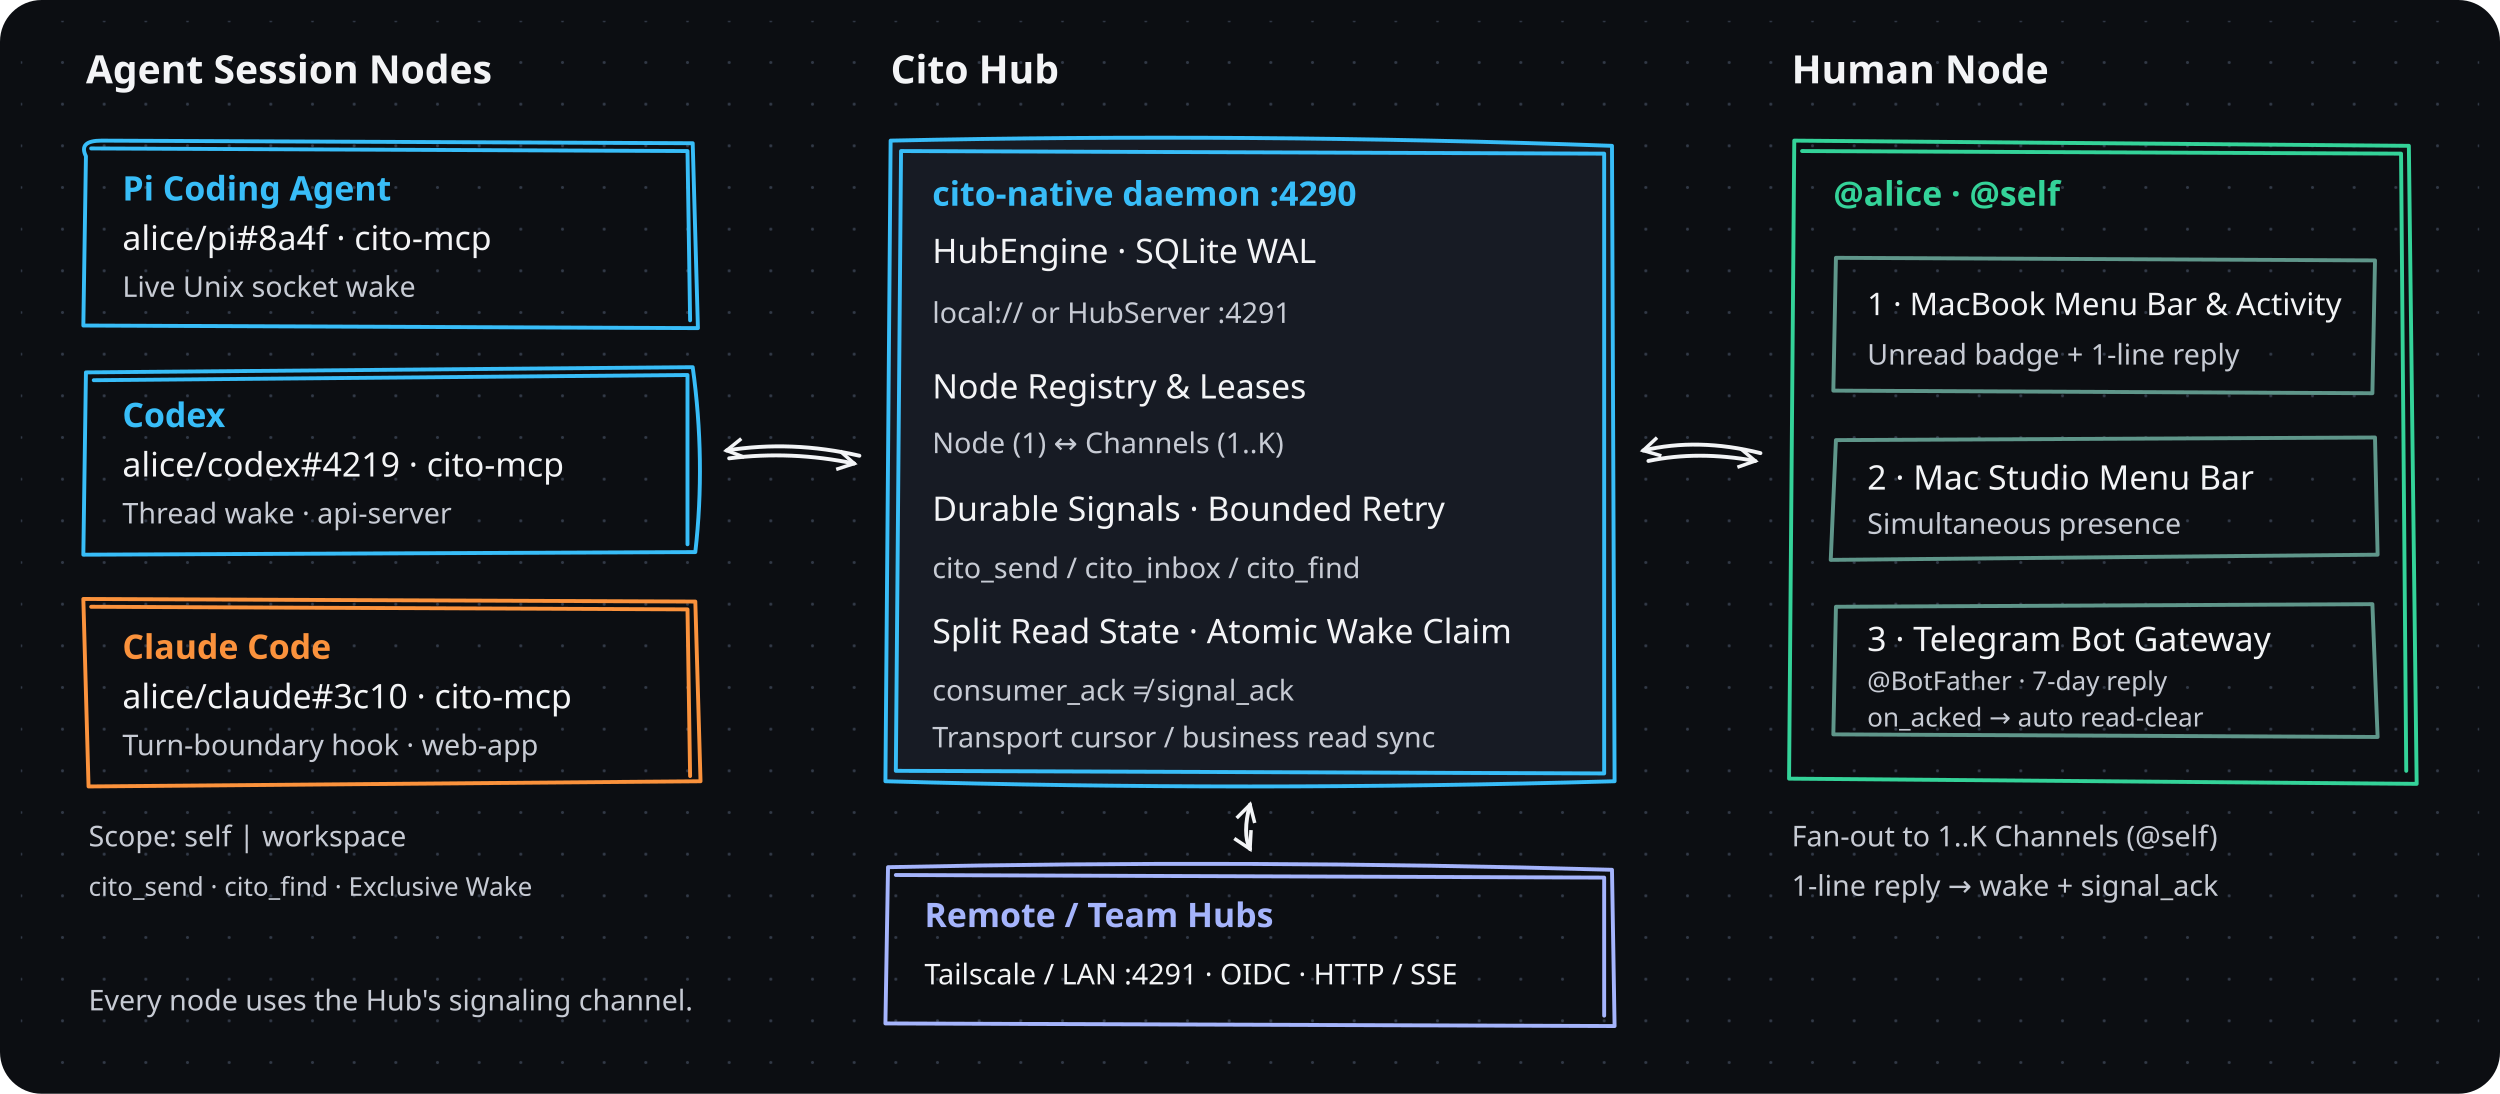
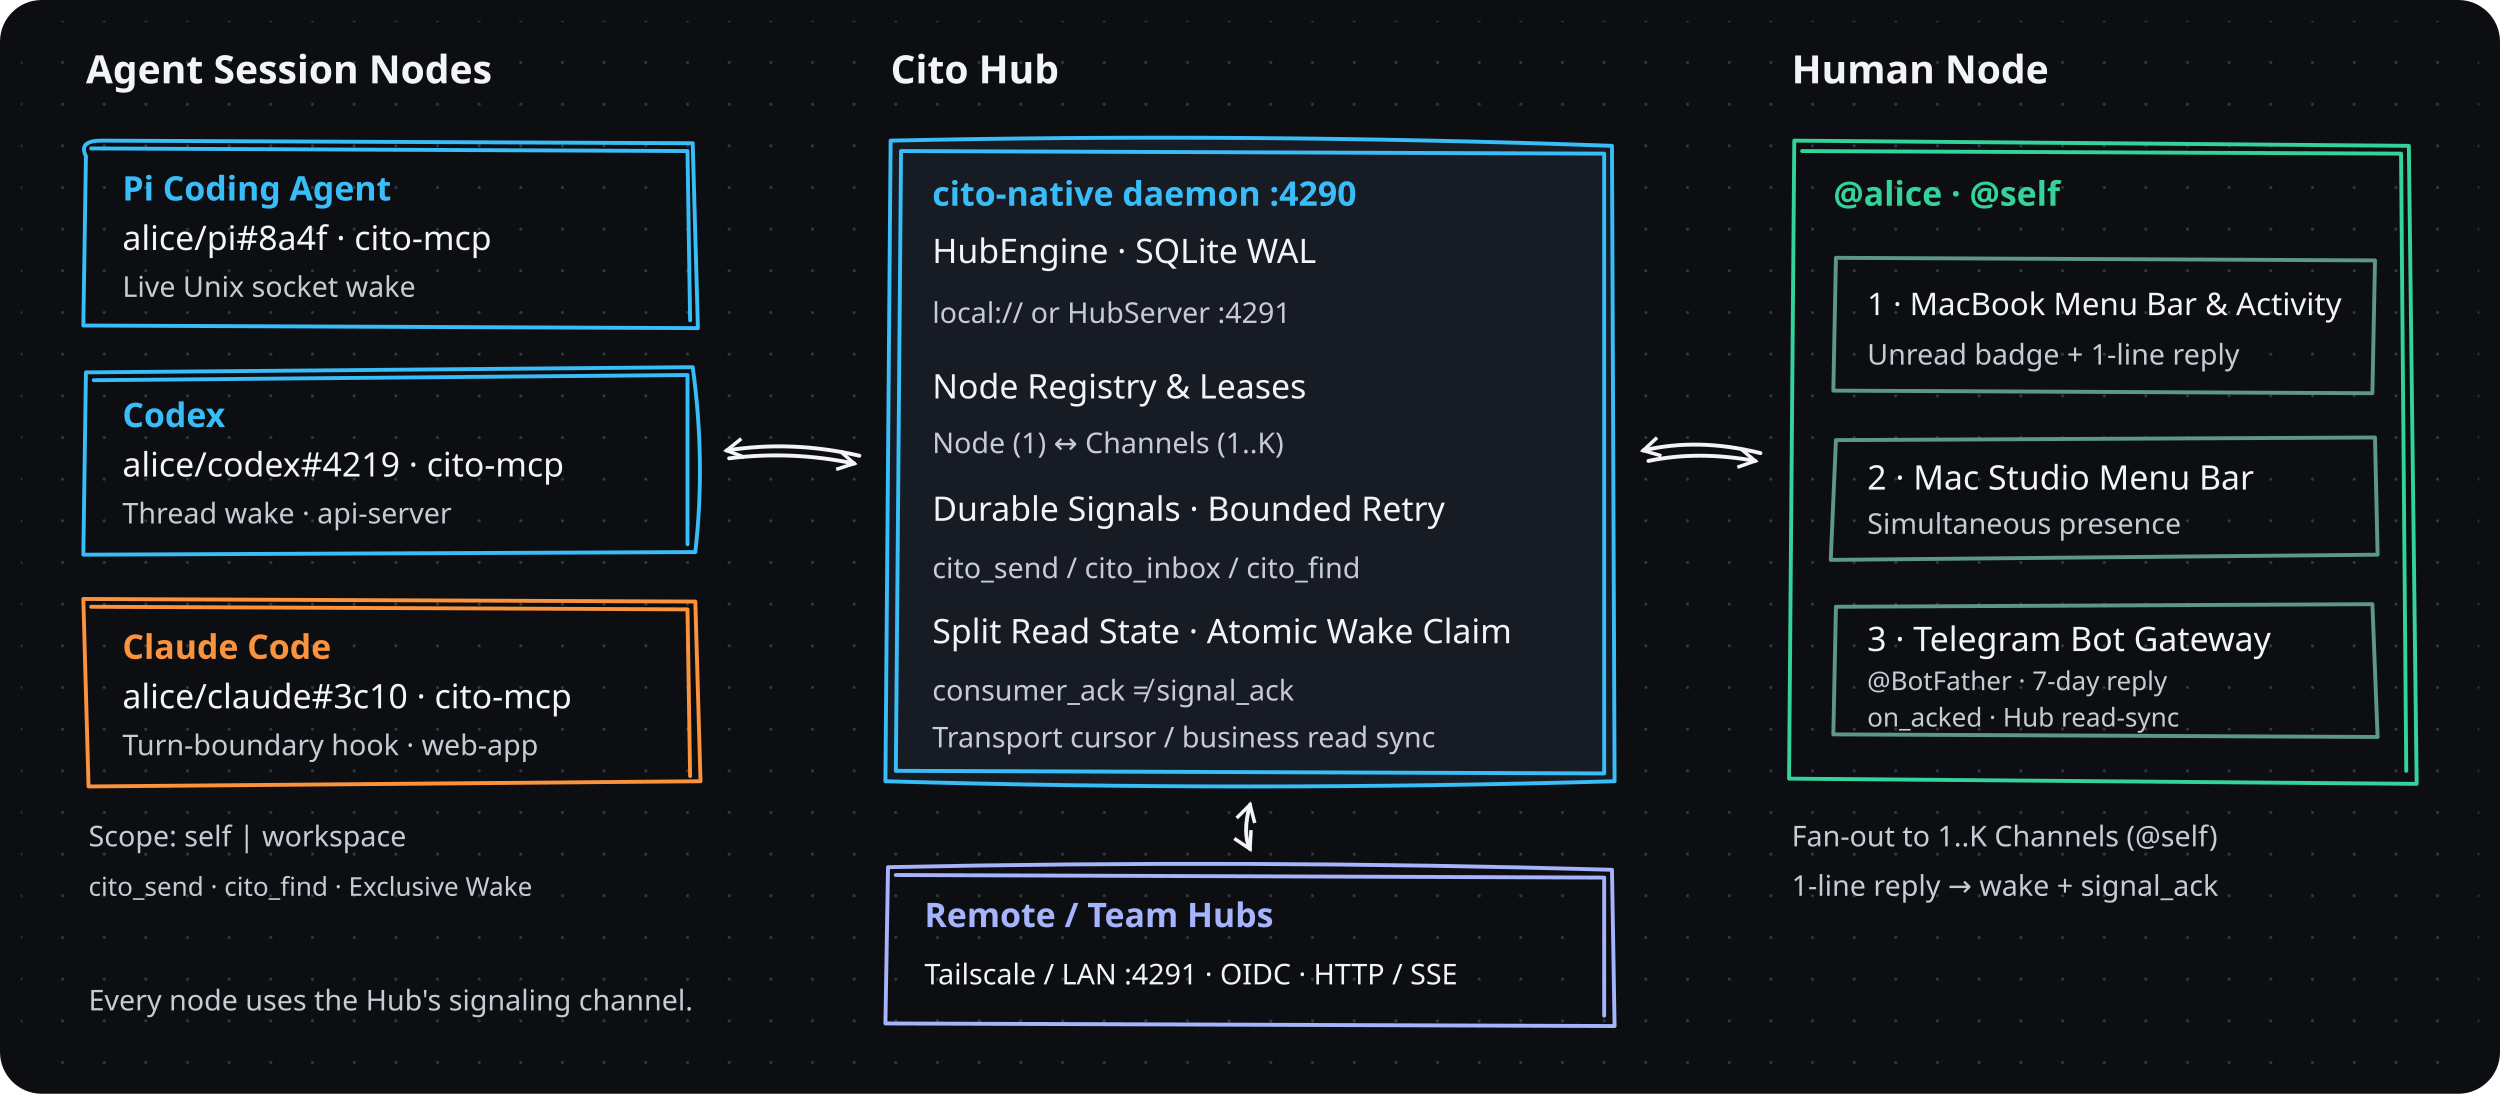
<svg xmlns="http://www.w3.org/2000/svg" viewBox="0 0 960 420" width="960" height="420" role="img" aria-labelledby="title desc">
  <defs>
    <pattern id="dots" width="16" height="16" patternUnits="userSpaceOnUse">
      <circle cx="8" cy="8" r="0.6" fill="#303744" />
    </pattern>
    <marker id="arrow" viewBox="0 0 10 10" refX="8" refY="5" markerWidth="6" markerHeight="6" orient="auto-start-reverse">
      <path d="M 1 1 L 8 5 L 1 9" fill="none" stroke="#F3F4F6" stroke-width="1.5" />
    </marker>
  </defs>
  <rect width="960" height="420" rx="16" fill="#0C0E12" />
  <rect x="8" y="8" width="944" height="404" rx="12" fill="url(#dots)" />
  <g fill="none" stroke-linecap="round" stroke-linejoin="round" stroke-width="1.5">
    <path d="M33 60 Q30 54 39 54 L266 55 L268 126 L32 125 Z M35 57 L264 58 L265 123" stroke="#38BDF8" />
    <path d="M33 143 L266 141 Q271 177 267 212 L32 213 Z M36 146 L264 144 L264 209" stroke="#38BDF8" />
    <path d="M32 230 L267 231 L269 300 L34 302 Z M35 233 L264 234 L265 298" stroke="#FB923C" />
    <path d="M342 54 Q480 51 619 56 L620 300 Q480 304 340 300 Z M346 58 L616 59 L616 297 L344 296 Z" stroke="#38BDF8" fill="#171B24" />
    <path d="M689 54 L925 56 L928 301 L687 299 Z M692 58 L922 59 L924 296" stroke="#34D399" />
    <path d="M705 99 L912 100 L911 151 L704 150 Z M705 169 L912 168 L913 213 L703 215 Z M705 233 L911 232 L913 283 L704 282 Z" stroke="#5F968A" />
    <path d="M279 173 Q304 169 330 175 M280 176 Q304 173 328 178" stroke="#F3F4F6" marker-start="url(#arrow)" marker-end="url(#arrow)" />
    <path d="M631 173 Q652 168 676 174 M633 177 Q652 173 674 177" stroke="#F3F4F6" marker-start="url(#arrow)" marker-end="url(#arrow)" />
    <path d="M341 333 Q480 330 619 334 L620 394 L340 393 Z M344 336 L616 337 L616 390" stroke="#A5B4FC" />
    <path d="M480 309 Q477 320 480 326" stroke="#F3F4F6" marker-start="url(#arrow)" marker-end="url(#arrow)" />
  </g>
  <g fill="#F3F4F6" font-family="ui-rounded, 'SF Pro Rounded', system-ui, sans-serif" font-size="13">
    <text x="33" y="32" font-size="15" font-weight="600">Agent Session Nodes</text>
    <text x="47" y="77" fill="#38BDF8" font-weight="600">Pi Coding Agent</text>
    <text x="47" y="96">alice/pi#8a4f · cito-mcp</text>
    <text x="47" y="114" font-size="11" fill="#C7CBD4">Live Unix socket wake</text>
    <text x="47" y="164" fill="#38BDF8" font-weight="600">Codex</text>
    <text x="47" y="183">alice/codex#4219 · cito-mcp</text>
    <text x="47" y="201" font-size="11" fill="#C7CBD4">Thread wake · api-server</text>
    <text x="47" y="253" fill="#FB923C" font-weight="600">Claude Code</text>
    <text x="47" y="272">alice/claude#3c10 · cito-mcp</text>
    <text x="47" y="290" font-size="11" fill="#C7CBD4">Turn-boundary hook · web-app</text>
    <text x="34" y="325" font-size="11" fill="#C7CBD4">Scope: self | workspace</text>
    <text x="34" y="344" font-size="10" fill="#C7CBD4">cito_send · cito_find · Exclusive Wake</text>
    <text x="342" y="32" font-size="15" font-weight="600">Cito Hub</text>
    <text x="358" y="79" font-weight="600" fill="#38BDF8">cito-native daemon :4290</text>
    <text x="358" y="101">HubEngine · SQLite WAL</text>
    <text x="358" y="124" font-size="11" fill="#C7CBD4">local:// or HubServer :4291</text>
    <text x="358" y="153">Node Registry &amp; Leases</text>
    <text x="358" y="174" font-size="11" fill="#C7CBD4">Node (1) ↔ Channels (1..K)</text>
    <text x="358" y="200">Durable Signals · Bounded Retry</text>
    <text x="358" y="222" font-size="11" fill="#C7CBD4">cito_send / cito_inbox / cito_find</text>
    <text x="358" y="247">Split Read State · Atomic Wake Claim</text>
    <text x="358" y="269" font-size="11" fill="#C7CBD4">consumer_ack ≠ signal_ack</text>
    <text x="358" y="287" font-size="11" fill="#C7CBD4">Transport cursor / business read sync</text>
    <text x="688" y="32" font-size="15" font-weight="600">Human Node</text>
    <text x="704" y="79" fill="#34D399" font-weight="600">@alice · @self</text>
    <text x="717" y="121" font-size="12">1 · MacBook Menu Bar &amp; Activity</text>
    <text x="717" y="140" font-size="11" fill="#C7CBD4">Unread badge + 1-line reply</text>
    <text x="717" y="188">2 · Mac Studio Menu Bar</text>
    <text x="717" y="205" font-size="11" fill="#C7CBD4">Simultaneous presence</text>
    <text x="717" y="250">3 · Telegram Bot Gateway</text>
    <text x="717" y="265" font-size="10" fill="#C7CBD4">@BotFather · 7-day reply</text>
-     <text x="717" y="279" font-size="10" fill="#C7CBD4">on_acked → auto read-clear</text>
+     <text x="717" y="279" font-size="10" fill="#C7CBD4">on_acked · Hub read-sync</text>
    <text x="688" y="325" font-size="11" fill="#C7CBD4">Fan-out to 1..K Channels (@self)</text>
    <text x="688" y="344" font-size="11" fill="#C7CBD4">1-line reply → wake + signal_ack</text>
    <text x="355" y="356" fill="#A5B4FC" font-weight="600">Remote / Team Hubs</text>
    <text x="355" y="378" font-size="11">Tailscale / LAN :4291 · OIDC · HTTP / SSE</text>
    <text x="34" y="388" font-size="11" fill="#C7CBD4">Every node uses the Hub's signaling channel.</text>
  </g>
</svg>
